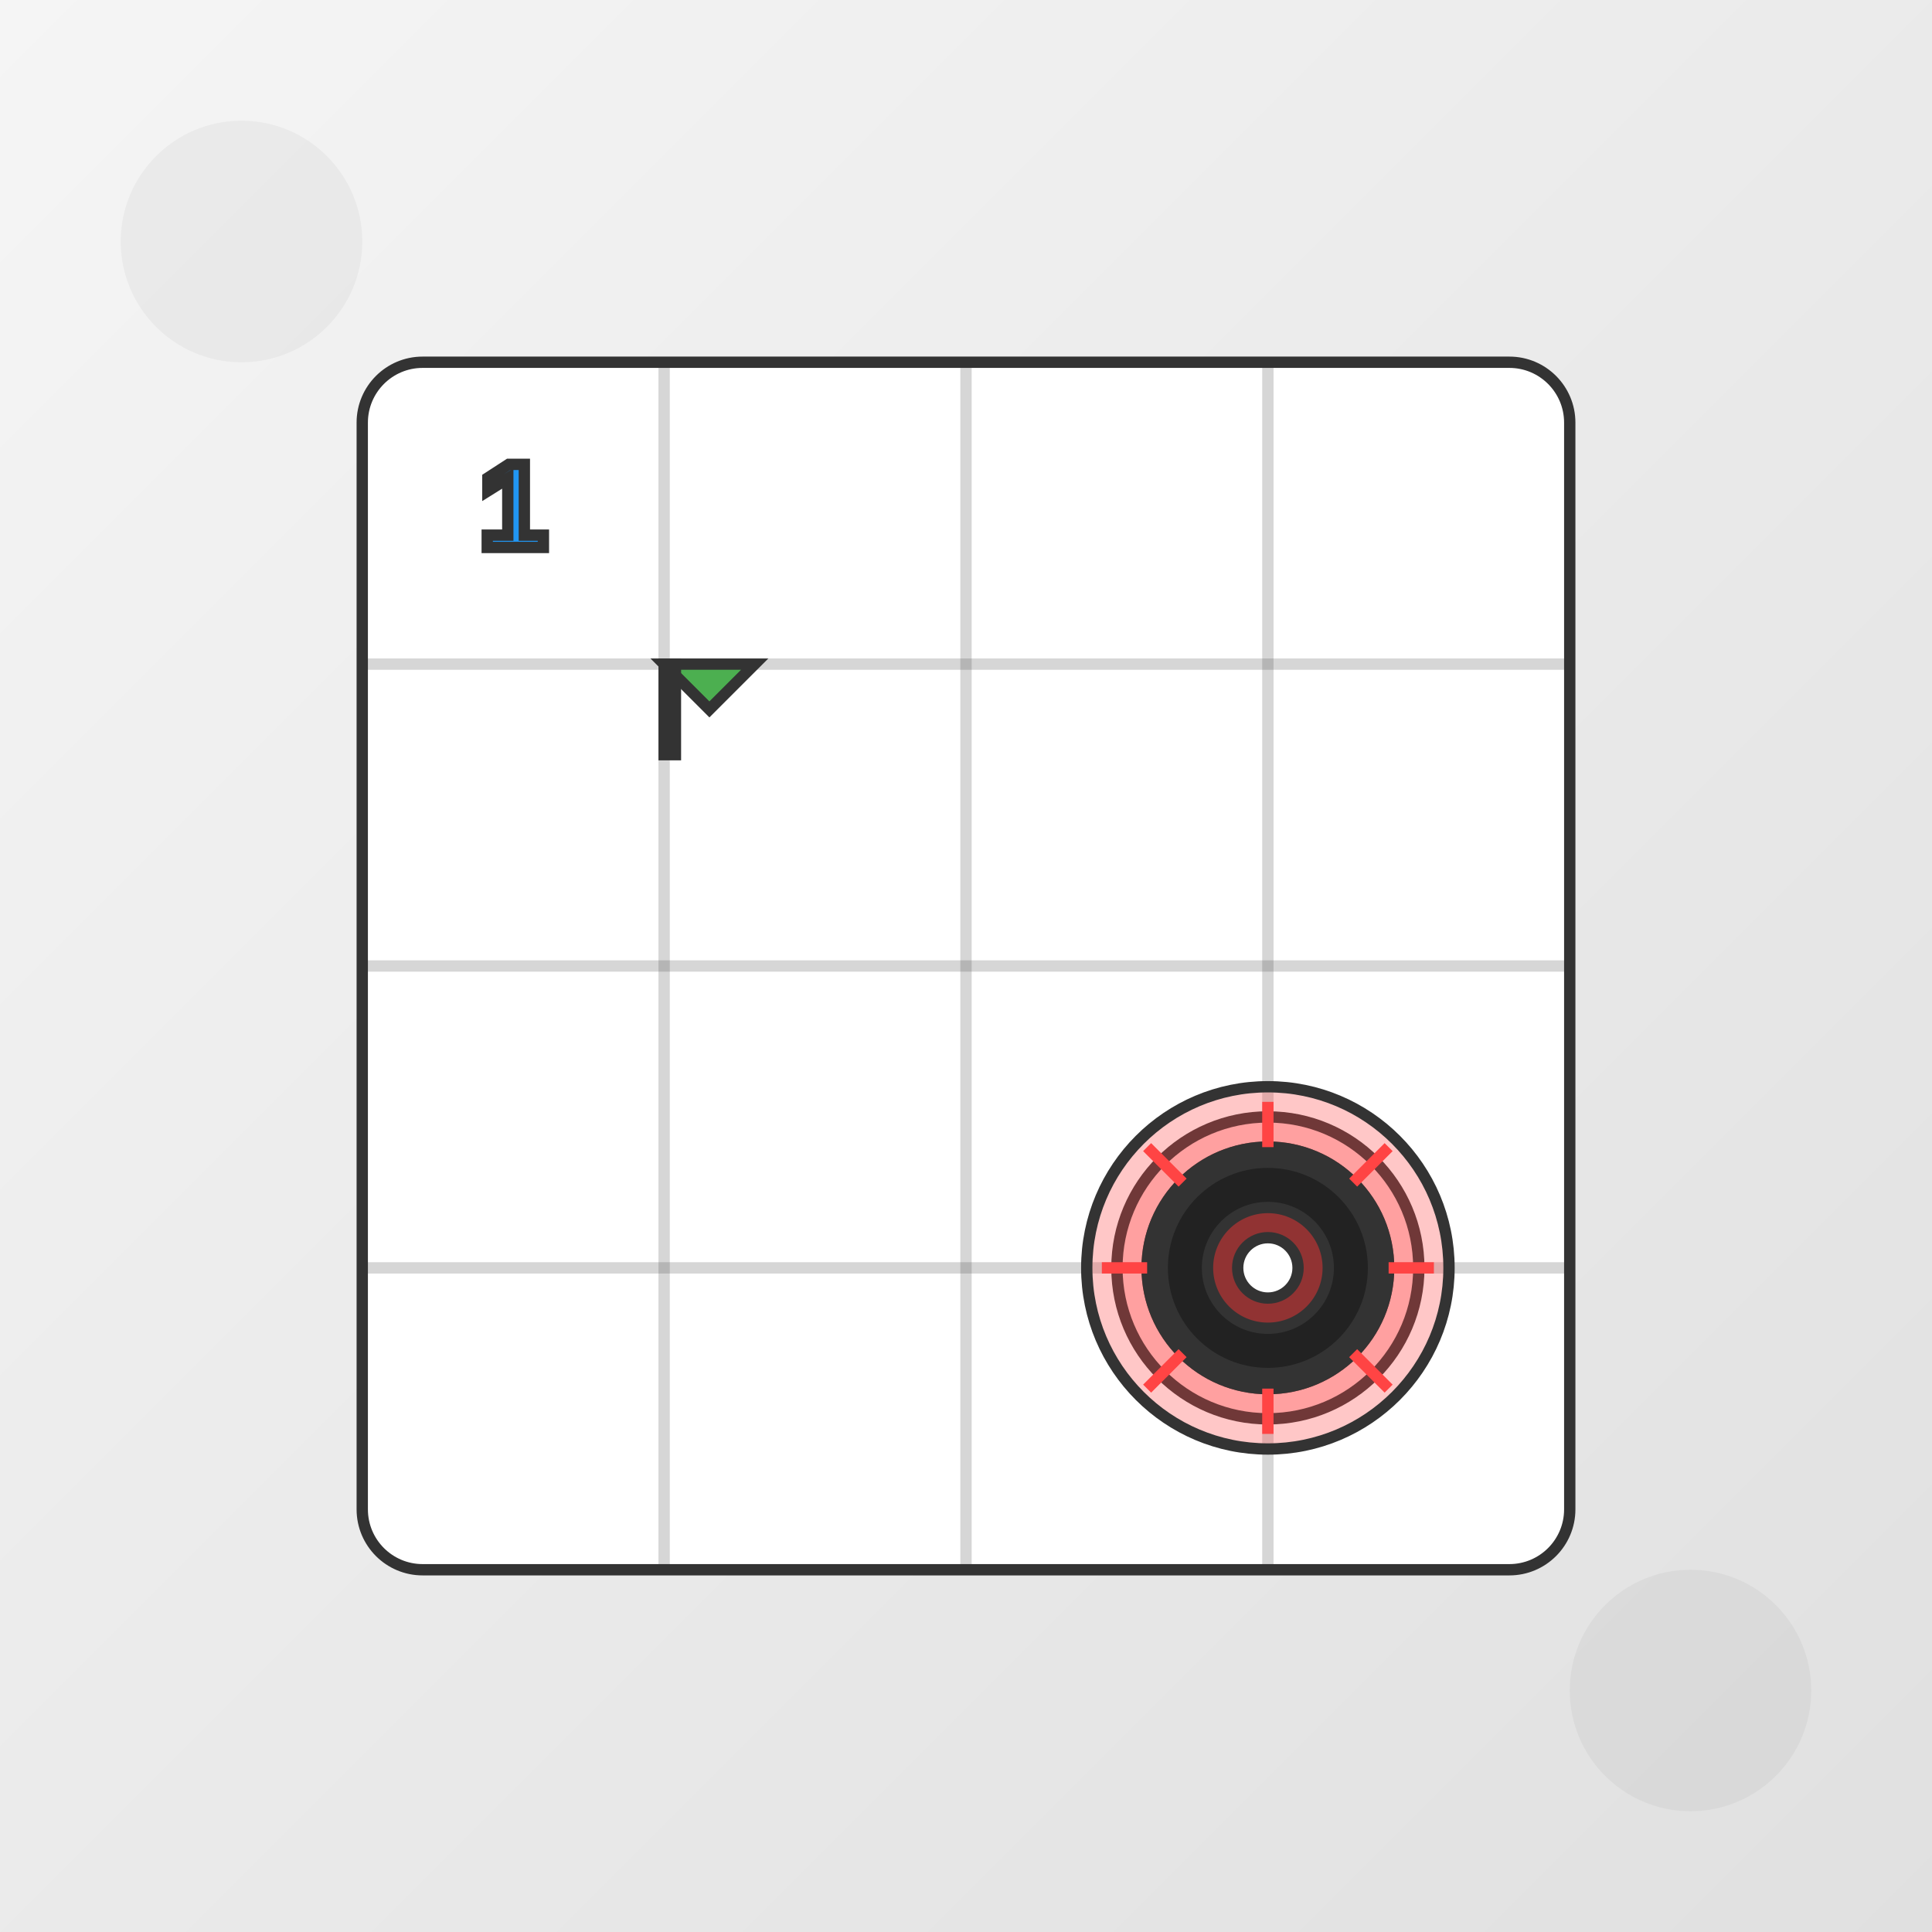
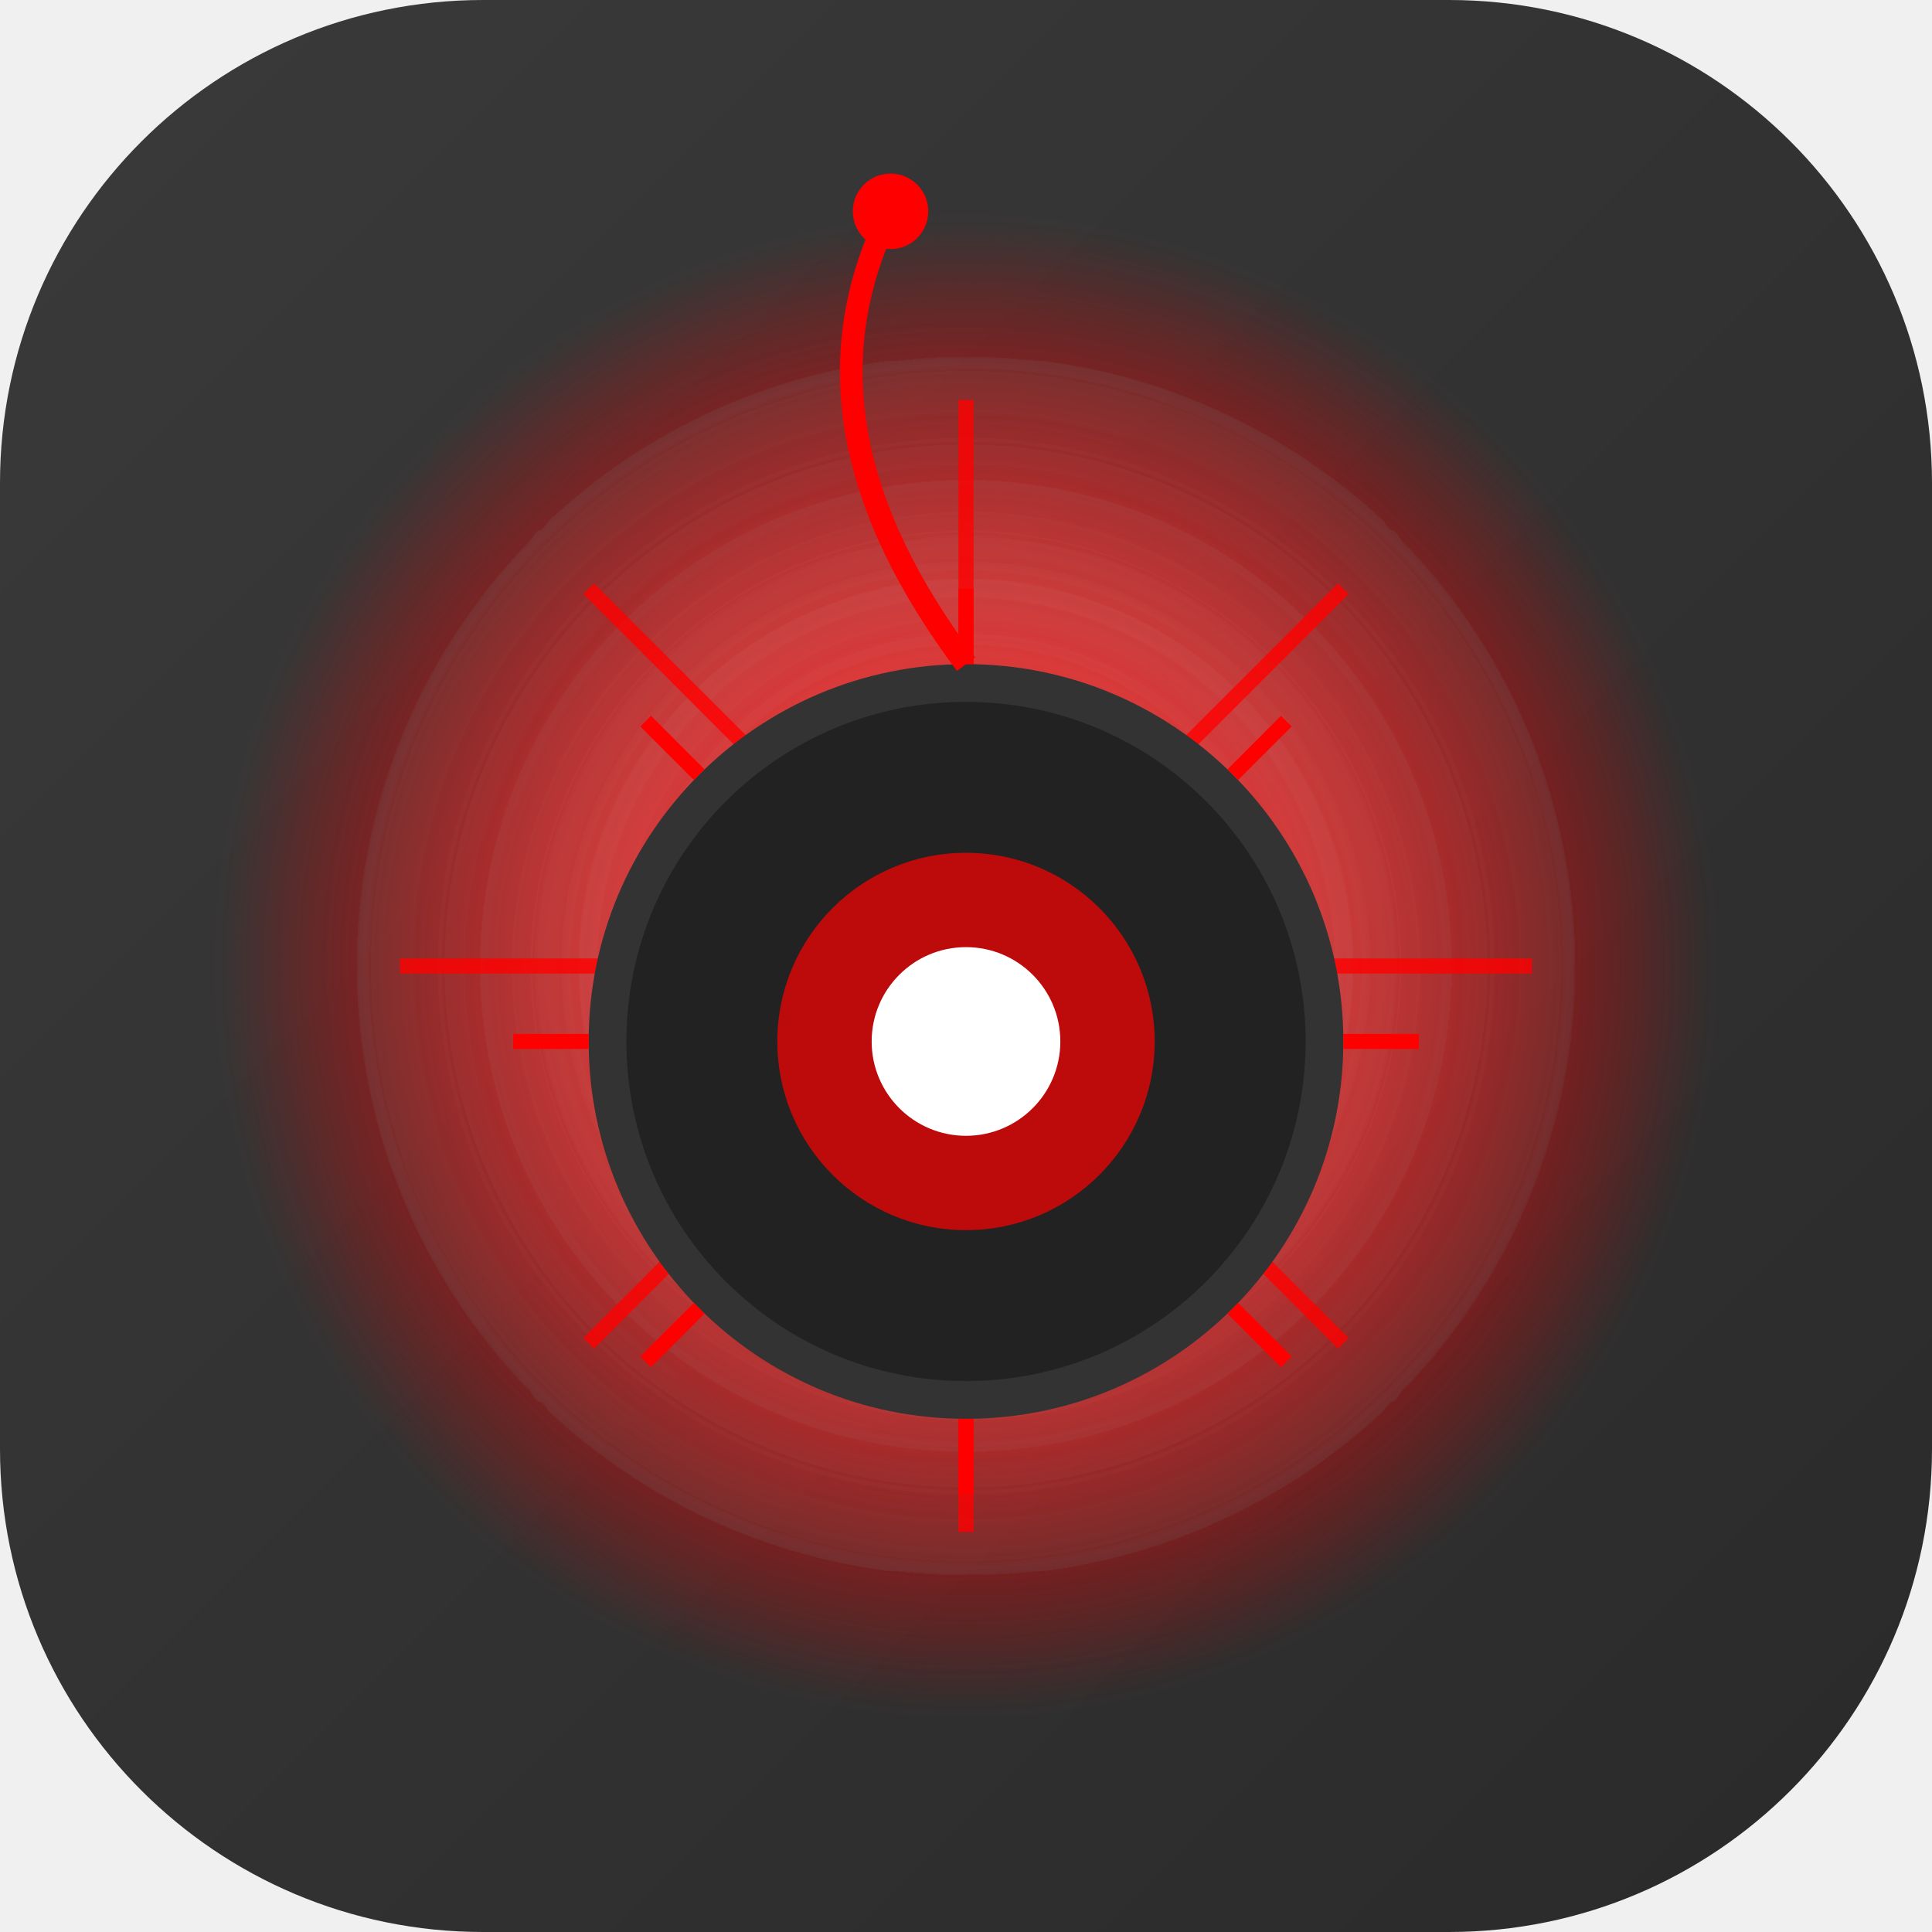
<svg xmlns="http://www.w3.org/2000/svg" width="512" height="512" viewBox="0 0 512 512">
  <defs>
    <linearGradient id="bgGradient" x1="0%" y1="0%" x2="100%" y2="100%">
-       <stop offset="0%" style="stop-color:#f5f5f5;stop-opacity:1" />
-       <stop offset="100%" style="stop-color:#e0e0e0;stop-opacity:1" />
+       <stop offset="0%" style="stop-color:#3a3a3a;stop-opacity:1" />
+       <stop offset="100%" style="stop-color:#2a2a2a;stop-opacity:1" />
    </linearGradient>
+     <radialGradient id="explosionGradient" cx="50%" cy="50%" r="50%" fx="50%" fy="50%">
+       <stop offset="0%" style="stop-color:#ff0000;stop-opacity:0.9" />
+       <stop offset="50%" style="stop-color:#ff4444;stop-opacity:0.5" />
+       <stop offset="100%" style="stop-color:#ff0000;stop-opacity:0" />
+     </radialGradient>
+     <filter id="glow" x="-50%" y="-50%" width="200%" height="200%">
+       <feGaussianBlur stdDeviation="5" result="blur" />
+       <feComposite in="SourceGraphic" in2="blur" operator="over" />
+     </filter>
  </defs>
-   <rect x="0" y="0" width="512" height="512" fill="url(#bgGradient)" />
-   <g transform="translate(96, 96)" stroke="#333333" stroke-width="3" fill="none">
-     <rect x="0" y="0" width="320" height="320" rx="16" fill="#ffffff" />
-     <g stroke-opacity="0.2">
-       <path d="M80,0 L80,320" />
-       <path d="M160,0 L160,320" />
-       <path d="M240,0 L240,320" />
-       <path d="M0,80 L320,80" />
-       <path d="M0,160 L320,160" />
-       <path d="M0,240 L320,240" />
+   <rect x="0" y="0" width="512" height="512" rx="128" ry="128" fill="url(#bgGradient)" />
+   <g transform="translate(256, 256)">
+     <circle r="200" fill="url(#explosionGradient)" filter="url(#glow)" />
+     <g stroke="#ff0000" stroke-width="4" fill="none">
+       <path d="M0,0 L100,-100" stroke-opacity="0.8" />
+       <path d="M0,0 L-100,-100" stroke-opacity="0.8" />
+       <path d="M0,0 L100,100" stroke-opacity="0.8" />
+       <path d="M0,0 L-100,100" stroke-opacity="0.8" />
+       <path d="M0,0 L0,-150" stroke-opacity="0.8" />
+       <path d="M0,0 L0,150" stroke-opacity="0.8" />
+       <path d="M0,0 L150,0" stroke-opacity="0.8" />
+       <path d="M0,0 L-150,0" stroke-opacity="0.8" />
    </g>
-     <g transform="translate(240, 240)">
-       <g fill="#ff4444" fill-opacity="0.3">
-         <circle r="32" cx="0" cy="0" />
-         <circle r="40" cx="0" cy="0" />
-         <circle r="48" cx="0" cy="0" />
+     <g transform="translate(0, 20)">
+       <circle r="100" fill="#333333" />
+       <circle r="90" fill="#222222" />
+       <path d="M0,-100 C-30,-140 -40,-180 -20,-220" stroke="#ff0000" stroke-width="6" fill="none" />
+       <circle cx="-20" cy="-220" r="10" fill="#ff0000" />
+       <g stroke="#ff0000" stroke-width="4">
+         <line x1="0" y1="-100" x2="0" y2="-120" />
+         <line x1="70.7" y1="-70.7" x2="84.9" y2="-84.9" />
+         <line x1="100" y1="0" x2="120" y2="0" />
+         <line x1="70.7" y1="70.7" x2="84.9" y2="84.9" />
+         <line x1="0" y1="100" x2="0" y2="120" />
+         <line x1="-70.7" y1="70.7" x2="-84.9" y2="84.9" />
+         <line x1="-100" y1="0" x2="-120" y2="0" />
+         <line x1="-70.7" y1="-70.7" x2="-84.9" y2="-84.9" />
      </g>
-       <circle r="32" fill="#333333" />
-       <circle r="28" fill="#222222" />
-       <g stroke="#ff4444" stroke-width="3">
-         <line x1="0" y1="-32" x2="0" y2="-44" />
-         <line x1="22.6" y1="-22.6" x2="32" y2="-32" />
-         <line x1="32" y1="0" x2="44" y2="0" />
-         <line x1="22.6" y1="22.6" x2="32" y2="32" />
-         <line x1="0" y1="32" x2="0" y2="44" />
-         <line x1="-22.6" y1="22.6" x2="-32" y2="32" />
-         <line x1="-32" y1="0" x2="-44" y2="0" />
-         <line x1="-22.6" y1="-22.6" x2="-32" y2="-32" />
-       </g>
-       <circle r="16" fill="#ff4444" fill-opacity="0.5" />
-       <circle r="8" fill="#ffffff" />
-     </g>
-     <g transform="translate(80, 80)">
-       <path d="M0,0 L24,0 L12,12 Z" fill="#4CAF50" />
-       <rect x="0" y="0" width="3" height="24" fill="#333333" />
-     </g>
-     <g transform="translate(40, 40)">
-       <text x="0" y="0" font-family="Arial" font-size="32" font-weight="bold" fill="#2196F3" text-anchor="middle" dominant-baseline="middle">1</text>
+       <circle r="50" fill="#ff0000" fill-opacity="0.7" />
+       <circle r="25" fill="#ffffff" />
    </g>
  </g>
-   <g fill="#333333" fill-opacity="0.05">
-     <circle cx="64" cy="64" r="32" />
-     <circle cx="448" cy="448" r="32" />
-   </g>
</svg>
